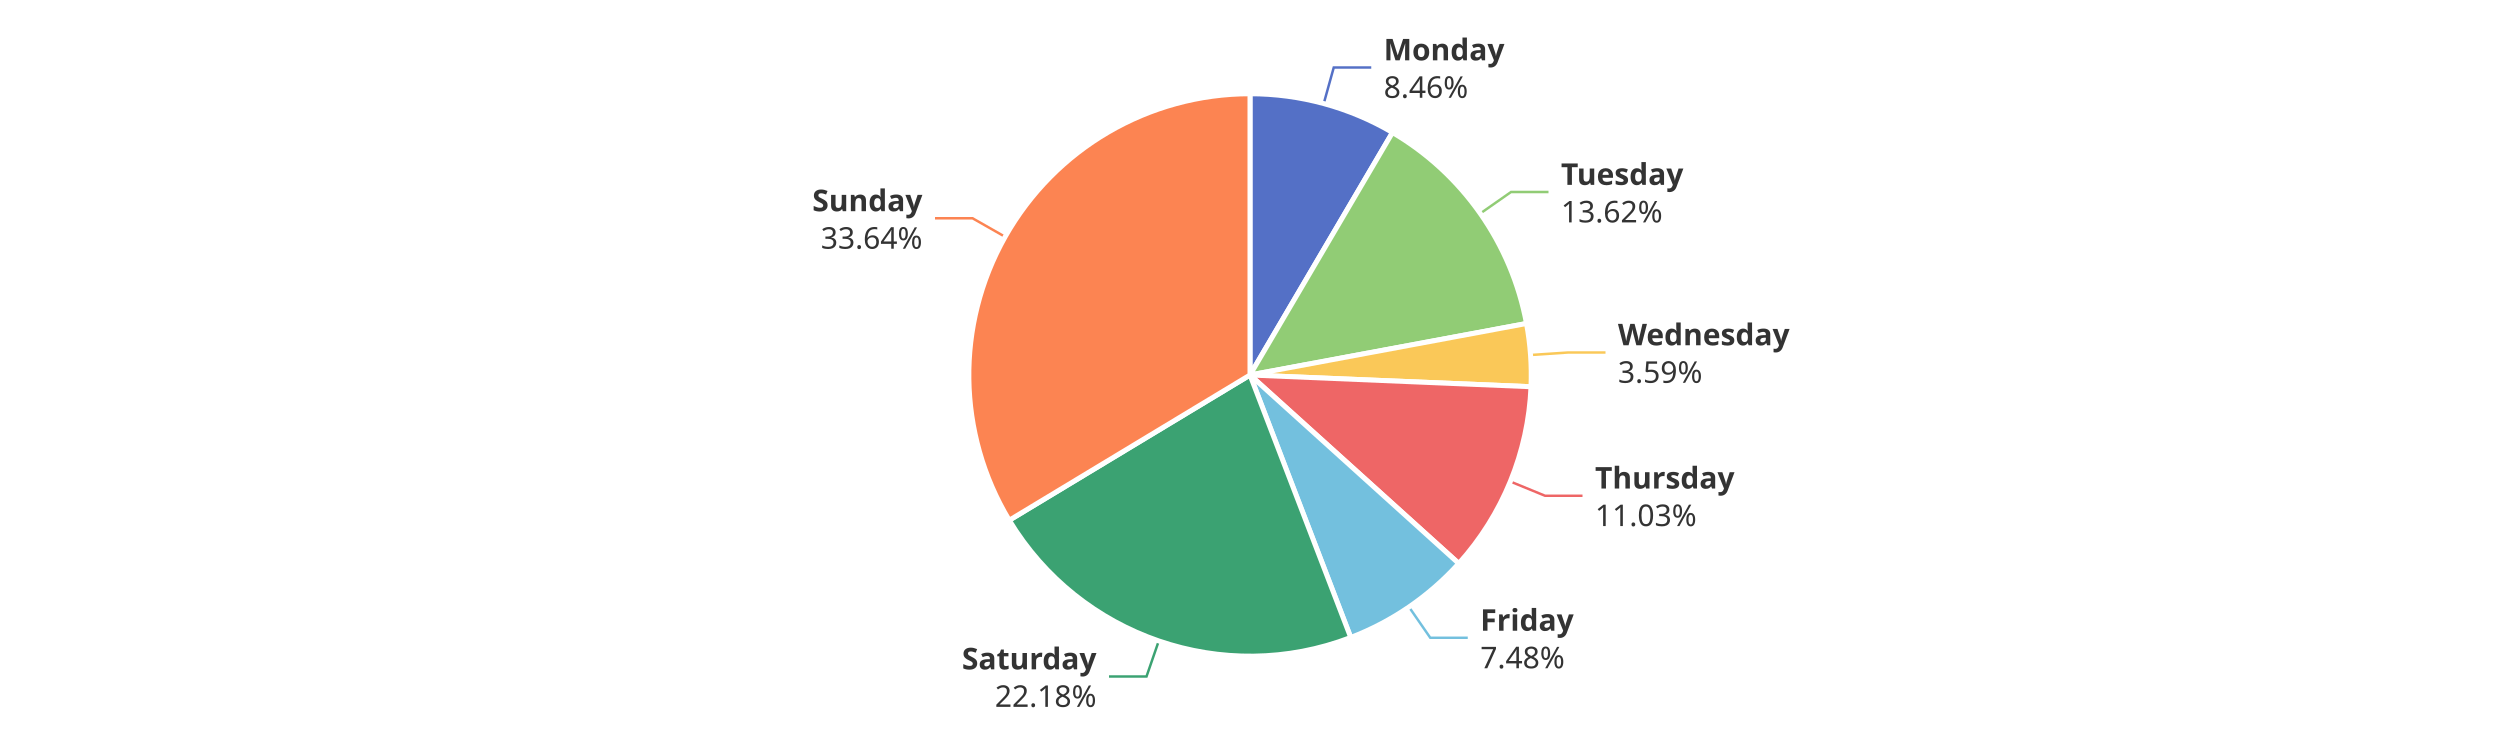
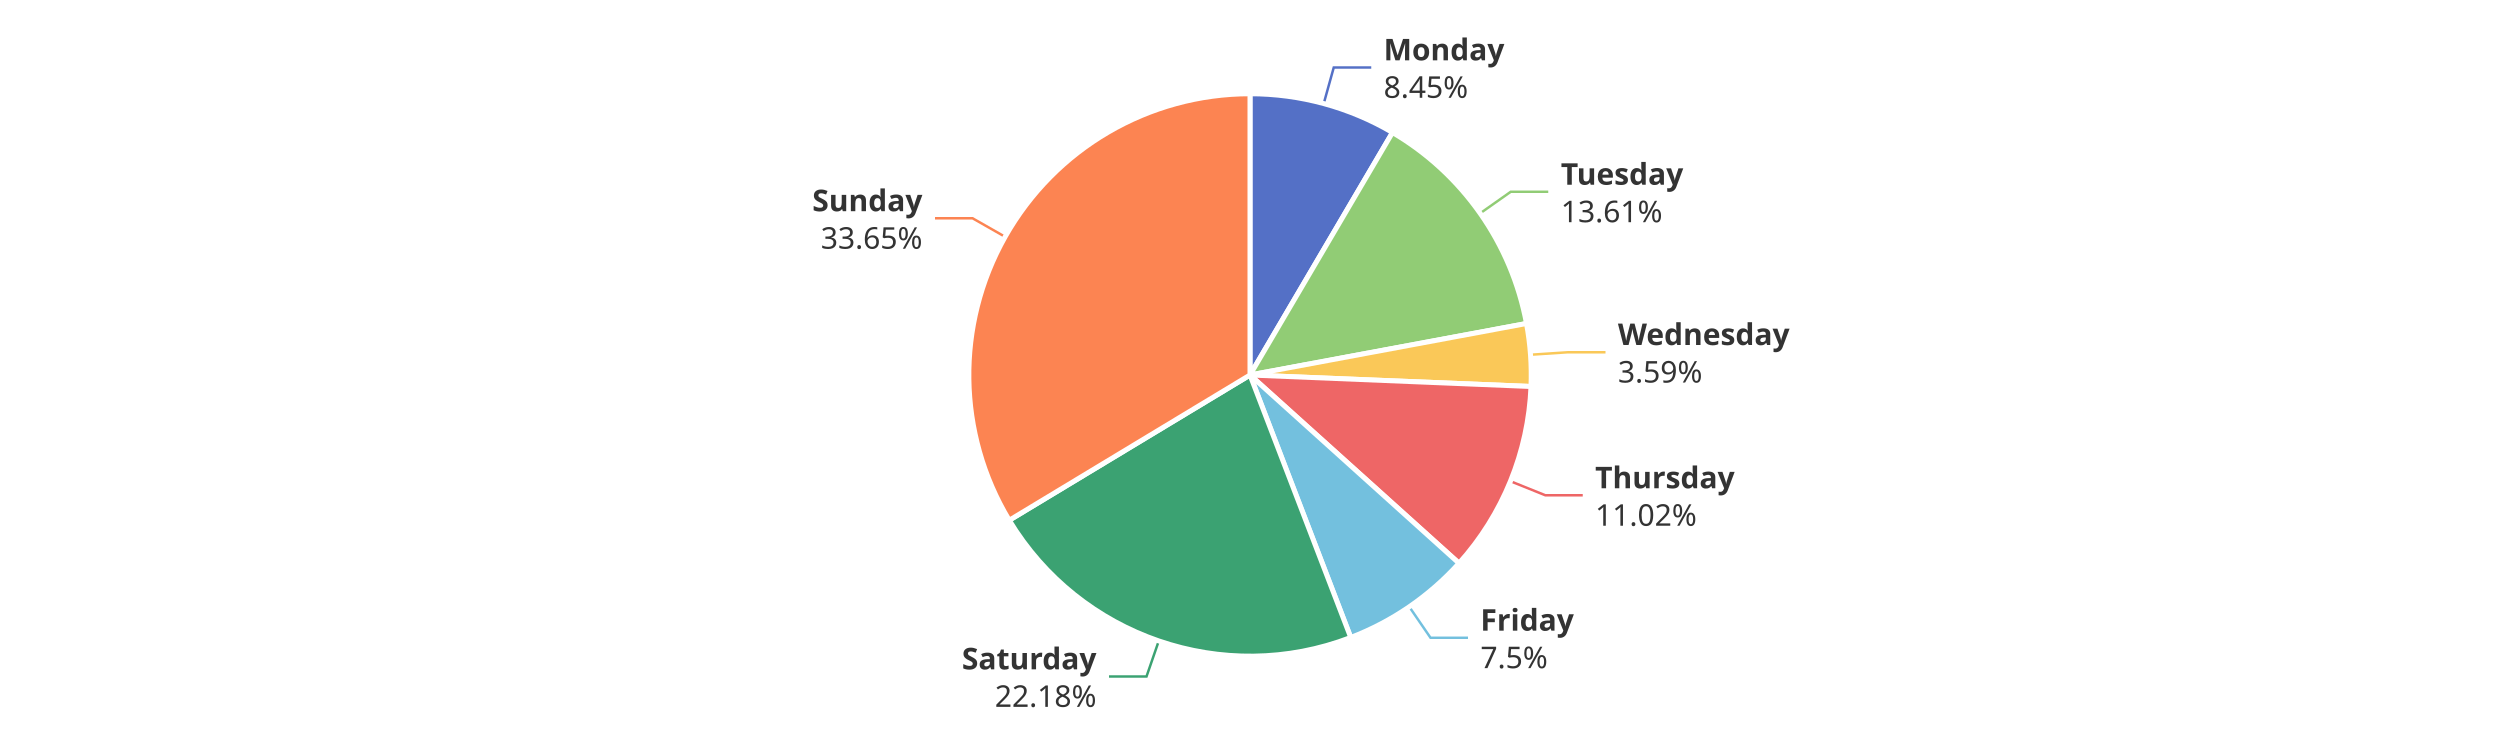
<svg xmlns="http://www.w3.org/2000/svg" width="1000" height="300" version="1.1" baseProfile="full" viewBox="0 0 1000 300">
  <rect width="1000" height="300" x="0" y="0" id="0" fill="#ffffff" />
  <polyline points="529.5 41.4 533.5 27 548.5 27" fill="none" stroke="#5470c6" />
-   <polyline points="592.1 85.4 604.4 76.8 619.4 76.8" fill="none" stroke="#91cc75" />
-   <polyline points="612.2 142 627.2 141 642.2 141" fill="none" stroke="#fac858" />
-   <polyline points="604.1 192.6 618 198.3 633 198.3" fill="none" stroke="#ee6666" />
-   <polyline points="563.6 242.8 572.1 255.1 587.1 255.1" fill="none" stroke="#73c0de" />
+   <polyline points="592.1 85.3 604.3 76.7 619.3 76.7" fill="none" stroke="#91cc75" />
+   <polyline points="612.2 141.9 627.2 140.9 642.2 140.9" fill="none" stroke="#fac858" />
+   <polyline points="604.2 192.5 618.1 198.1 633.1 198.1" fill="none" stroke="#ee6666" />
+   <polyline points="563.7 242.7 572.2 255.1 587.2 255.1" fill="none" stroke="#73c0de" />
  <polyline points="463.5 256.4 458.6 270.6 443.6 270.6" fill="none" stroke="#3ba272" />
  <polyline points="402 94.7 389 87.3 374 87.3" fill="none" stroke="#fc8452" />
  <path d="M500 37.5A112.5 112.5 0 0 1 557 53L500 150Z" fill="#5470c6" stroke="#fff" stroke-width="2" stroke-linejoin="round" />
  <path d="M557 53A112.5 112.5 0 0 1 610.6 129.4L500 150Z" fill="#91cc75" stroke="#fff" stroke-width="2" stroke-linejoin="round" />
-   <path d="M610.6 129.4A112.5 112.5 0 0 1 612.4 154.7L500 150Z" fill="#fac858" stroke="#fff" stroke-width="2" stroke-linejoin="round" />
-   <path d="M612.4 154.7A112.5 112.5 0 0 1 583.5 225.4L500 150Z" fill="#ee6666" stroke="#fff" stroke-width="2" stroke-linejoin="round" />
-   <path d="M583.5 225.4A112.5 112.5 0 0 1 540.3 255L500 150Z" fill="#73c0de" stroke="#fff" stroke-width="2" stroke-linejoin="round" />
+   <path d="M610.6 129.4A112.5 112.5 0 0 1 612.4 154.6L500 150Z" fill="#fac858" stroke="#fff" stroke-width="2" stroke-linejoin="round" />
+   <path d="M612.4 154.6A112.5 112.5 0 0 1 583.6 225.3L500 150Z" fill="#ee6666" stroke="#fff" stroke-width="2" stroke-linejoin="round" />
+   <path d="M583.6 225.3A112.5 112.5 0 0 1 540.3 255L500 150Z" fill="#73c0de" stroke="#fff" stroke-width="2" stroke-linejoin="round" />
  <path d="M540.3 255A112.5 112.5 0 0 1 403.7 208.1L500 150Z" fill="#3ba272" stroke="#fff" stroke-width="2" stroke-linejoin="round" />
  <path d="M403.7 208.1A112.5 112.5 0 0 1 500 37.5L500 150Z" fill="#fc8452" stroke="#fff" stroke-width="2" stroke-linejoin="round" />
-   <path d="M0 -15l42.8 0l0 30l-42.8 0Z" transform="translate(553.4827 26.975)" fill="none" />
-   <text dominant-baseline="central" text-anchor="start" style="font-size:12px;font-family:sans-serif;font-weight:bold;" y="-7.5" transform="translate(553.4827 26.975)" fill="#333" stroke="rgb(255,255,255)" stroke-width="2" paint-order="stroke" stroke-miterlimit="2">Monday</text>
-   <text dominant-baseline="central" text-anchor="start" style="font-size:12px;font-family:sans-serif;" y="7.5" transform="translate(553.4827 26.975)" fill="#333" stroke="rgb(255,255,255)" stroke-width="2" paint-order="stroke" stroke-miterlimit="2">8.46%</text>
-   <path d="M0 -15l46.2 0l0 30l-46.2 0Z" transform="translate(624.3921 76.7979)" fill="none" />
-   <text dominant-baseline="central" text-anchor="start" style="font-size:12px;font-family:sans-serif;font-weight:bold;" y="-7.5" transform="translate(624.3921 76.7979)" fill="#333" stroke="rgb(255,255,255)" stroke-width="2" paint-order="stroke" stroke-miterlimit="2">Tuesday</text>
-   <text dominant-baseline="central" text-anchor="start" style="font-size:12px;font-family:sans-serif;" y="7.5" transform="translate(624.3921 76.7979)" fill="#333" stroke="rgb(255,255,255)" stroke-width="2" paint-order="stroke" stroke-miterlimit="2">13.62%</text>
-   <path d="M0 -15l63.6 0l0 30l-63.6 0Z" transform="translate(647.1789 140.9569)" fill="none" />
-   <text dominant-baseline="central" text-anchor="start" style="font-size:12px;font-family:sans-serif;font-weight:bold;" y="-7.5" transform="translate(647.1789 140.9569)" fill="#333" stroke="rgb(255,255,255)" stroke-width="2" paint-order="stroke" stroke-miterlimit="2">Wednesday</text>
-   <text dominant-baseline="central" text-anchor="start" style="font-size:12px;font-family:sans-serif;" y="7.5" transform="translate(647.1789 140.9569)" fill="#333" stroke="rgb(255,255,255)" stroke-width="2" paint-order="stroke" stroke-miterlimit="2">3.59%</text>
-   <path d="M0 -15l50.2 0l0 30l-50.2 0Z" transform="translate(638.0118 198.2644)" fill="none" />
-   <text dominant-baseline="central" text-anchor="start" style="font-size:12px;font-family:sans-serif;font-weight:bold;" y="-7.5" transform="translate(638.0118 198.2644)" fill="#333" stroke="rgb(255,255,255)" stroke-width="2" paint-order="stroke" stroke-miterlimit="2">Thursday</text>
-   <text dominant-baseline="central" text-anchor="start" style="font-size:12px;font-family:sans-serif;" y="7.5" transform="translate(638.0118 198.2644)" fill="#333" stroke="rgb(255,255,255)" stroke-width="2" paint-order="stroke" stroke-miterlimit="2">11.03%</text>
-   <path d="M0 -15l34.2 0l0 30l-34.2 0Z" transform="translate(592.1161 255.1452)" fill="none" />
-   <text dominant-baseline="central" text-anchor="start" style="font-size:12px;font-family:sans-serif;font-weight:bold;" y="-7.5" transform="translate(592.1161 255.1452)" fill="#333" stroke="rgb(255,255,255)" stroke-width="2" paint-order="stroke" stroke-miterlimit="2">Friday</text>
-   <text dominant-baseline="central" text-anchor="start" style="font-size:12px;font-family:sans-serif;" y="7.5" transform="translate(592.1161 255.1452)" fill="#333" stroke="rgb(255,255,255)" stroke-width="2" paint-order="stroke" stroke-miterlimit="2">7.48%</text>
-   <path d="M-48.2 -15l48.2 0l0 30l-48.2 0Z" transform="translate(438.5948 270.5896)" fill="none" />
-   <text dominant-baseline="central" text-anchor="end" style="font-size:12px;font-family:sans-serif;font-weight:bold;" y="-7.5" transform="translate(438.5948 270.5896)" fill="#333" stroke="rgb(255,255,255)" stroke-width="2" paint-order="stroke" stroke-miterlimit="2">Saturday</text>
-   <text dominant-baseline="central" text-anchor="end" style="font-size:12px;font-family:sans-serif;" y="7.5" transform="translate(438.5948 270.5896)" fill="#333" stroke="rgb(255,255,255)" stroke-width="2" paint-order="stroke" stroke-miterlimit="2">22.18%</text>
-   <path d="M-40.9 -15l40.9 0l0 30l-40.9 0Z" transform="translate(368.9663 87.3281)" fill="none" />
-   <text dominant-baseline="central" text-anchor="end" style="font-size:12px;font-family:sans-serif;font-weight:bold;" y="-7.5" transform="translate(368.9663 87.3281)" fill="#333" stroke="rgb(255,255,255)" stroke-width="2" paint-order="stroke" stroke-miterlimit="2">Sunday</text>
-   <text dominant-baseline="central" text-anchor="end" style="font-size:12px;font-family:sans-serif;" y="7.5" transform="translate(368.9663 87.3281)" fill="#333" stroke="rgb(255,255,255)" stroke-width="2" paint-order="stroke" stroke-miterlimit="2">33.64%</text>
+   <path d="M0 -15l42.8 0l0 30l-42.8 0Z" transform="translate(553.4539 26.9671)" fill="none" />
+   <text dominant-baseline="central" text-anchor="start" style="font-size:12px;font-family:sans-serif;font-weight:bold;" y="-7.5" transform="translate(553.4539 26.9671)" fill="#333" stroke="rgb(255,255,255)" stroke-width="2" paint-order="stroke" stroke-miterlimit="2">Monday</text>
+   <text dominant-baseline="central" text-anchor="start" style="font-size:12px;font-family:sans-serif;" y="7.5" transform="translate(553.4539 26.9671)" fill="#333" stroke="rgb(255,255,255)" stroke-width="2" paint-order="stroke" stroke-miterlimit="2">8.45%</text>
+   <path d="M0 -15l46.2 0l0 30l-46.2 0Z" transform="translate(624.3441 76.7296)" fill="none" />
+   <text dominant-baseline="central" text-anchor="start" style="font-size:12px;font-family:sans-serif;font-weight:bold;" y="-7.5" transform="translate(624.3441 76.7296)" fill="#333" stroke="rgb(255,255,255)" stroke-width="2" paint-order="stroke" stroke-miterlimit="2">Tuesday</text>
+   <text dominant-baseline="central" text-anchor="start" style="font-size:12px;font-family:sans-serif;" y="7.5" transform="translate(624.3441 76.7296)" fill="#333" stroke="rgb(255,255,255)" stroke-width="2" paint-order="stroke" stroke-miterlimit="2">13.61%</text>
+   <path d="M0 -15l63.6 0l0 30l-63.6 0Z" transform="translate(647.1716 140.8543)" fill="none" />
+   <text dominant-baseline="central" text-anchor="start" style="font-size:12px;font-family:sans-serif;font-weight:bold;" y="-7.5" transform="translate(647.1716 140.8543)" fill="#333" stroke="rgb(255,255,255)" stroke-width="2" paint-order="stroke" stroke-miterlimit="2">Wednesday</text>
+   <text dominant-baseline="central" text-anchor="start" style="font-size:12px;font-family:sans-serif;" y="7.5" transform="translate(647.1716 140.8543)" fill="#333" stroke="rgb(255,255,255)" stroke-width="2" paint-order="stroke" stroke-miterlimit="2">3.59%</text>
+   <path d="M0 -15l50.2 0l0 30l-50.2 0Z" transform="translate(638.0592 198.1484)" fill="none" />
+   <text dominant-baseline="central" text-anchor="start" style="font-size:12px;font-family:sans-serif;font-weight:bold;" y="-7.5" transform="translate(638.0592 198.1484)" fill="#333" stroke="rgb(255,255,255)" stroke-width="2" paint-order="stroke" stroke-miterlimit="2">Thursday</text>
+   <text dominant-baseline="central" text-anchor="start" style="font-size:12px;font-family:sans-serif;" y="7.5" transform="translate(638.0592 198.1484)" fill="#333" stroke="rgb(255,255,255)" stroke-width="2" paint-order="stroke" stroke-miterlimit="2">11.02%</text>
+   <path d="M0 -15l33.4 0l0 30l-33.4 0Z" transform="translate(592.1681 255.1095)" fill="none" />
+   <text dominant-baseline="central" text-anchor="start" style="font-size:12px;font-family:sans-serif;font-weight:bold;" y="-7.5" transform="translate(592.1681 255.1095)" fill="#333" stroke="rgb(255,255,255)" stroke-width="2" paint-order="stroke" stroke-miterlimit="2">Friday</text>
+   <text dominant-baseline="central" text-anchor="start" style="font-size:12px;font-family:sans-serif;" y="7.5" transform="translate(592.1681 255.1095)" fill="#333" stroke="rgb(255,255,255)" stroke-width="2" paint-order="stroke" stroke-miterlimit="2">7.5%</text>
+   <path d="M-48.2 -15l48.2 0l0 30l-48.2 0Z" transform="translate(438.5829 270.5855)" fill="none" />
+   <text dominant-baseline="central" text-anchor="end" style="font-size:12px;font-family:sans-serif;font-weight:bold;" y="-7.5" transform="translate(438.5829 270.5855)" fill="#333" stroke="rgb(255,255,255)" stroke-width="2" paint-order="stroke" stroke-miterlimit="2">Saturday</text>
+   <text dominant-baseline="central" text-anchor="end" style="font-size:12px;font-family:sans-serif;" y="7.5" transform="translate(438.5829 270.5855)" fill="#333" stroke="rgb(255,255,255)" stroke-width="2" paint-order="stroke" stroke-miterlimit="2">22.18%</text>
+   <path d="M-40.9 -15l40.9 0l0 30l-40.9 0Z" transform="translate(368.9661 87.3285)" fill="none" />
+   <text dominant-baseline="central" text-anchor="end" style="font-size:12px;font-family:sans-serif;font-weight:bold;" y="-7.5" transform="translate(368.9661 87.3285)" fill="#333" stroke="rgb(255,255,255)" stroke-width="2" paint-order="stroke" stroke-miterlimit="2">Sunday</text>
+   <text dominant-baseline="central" text-anchor="end" style="font-size:12px;font-family:sans-serif;" y="7.5" transform="translate(368.9661 87.3285)" fill="#333" stroke="rgb(255,255,255)" stroke-width="2" paint-order="stroke" stroke-miterlimit="2">33.65%</text>
</svg>
